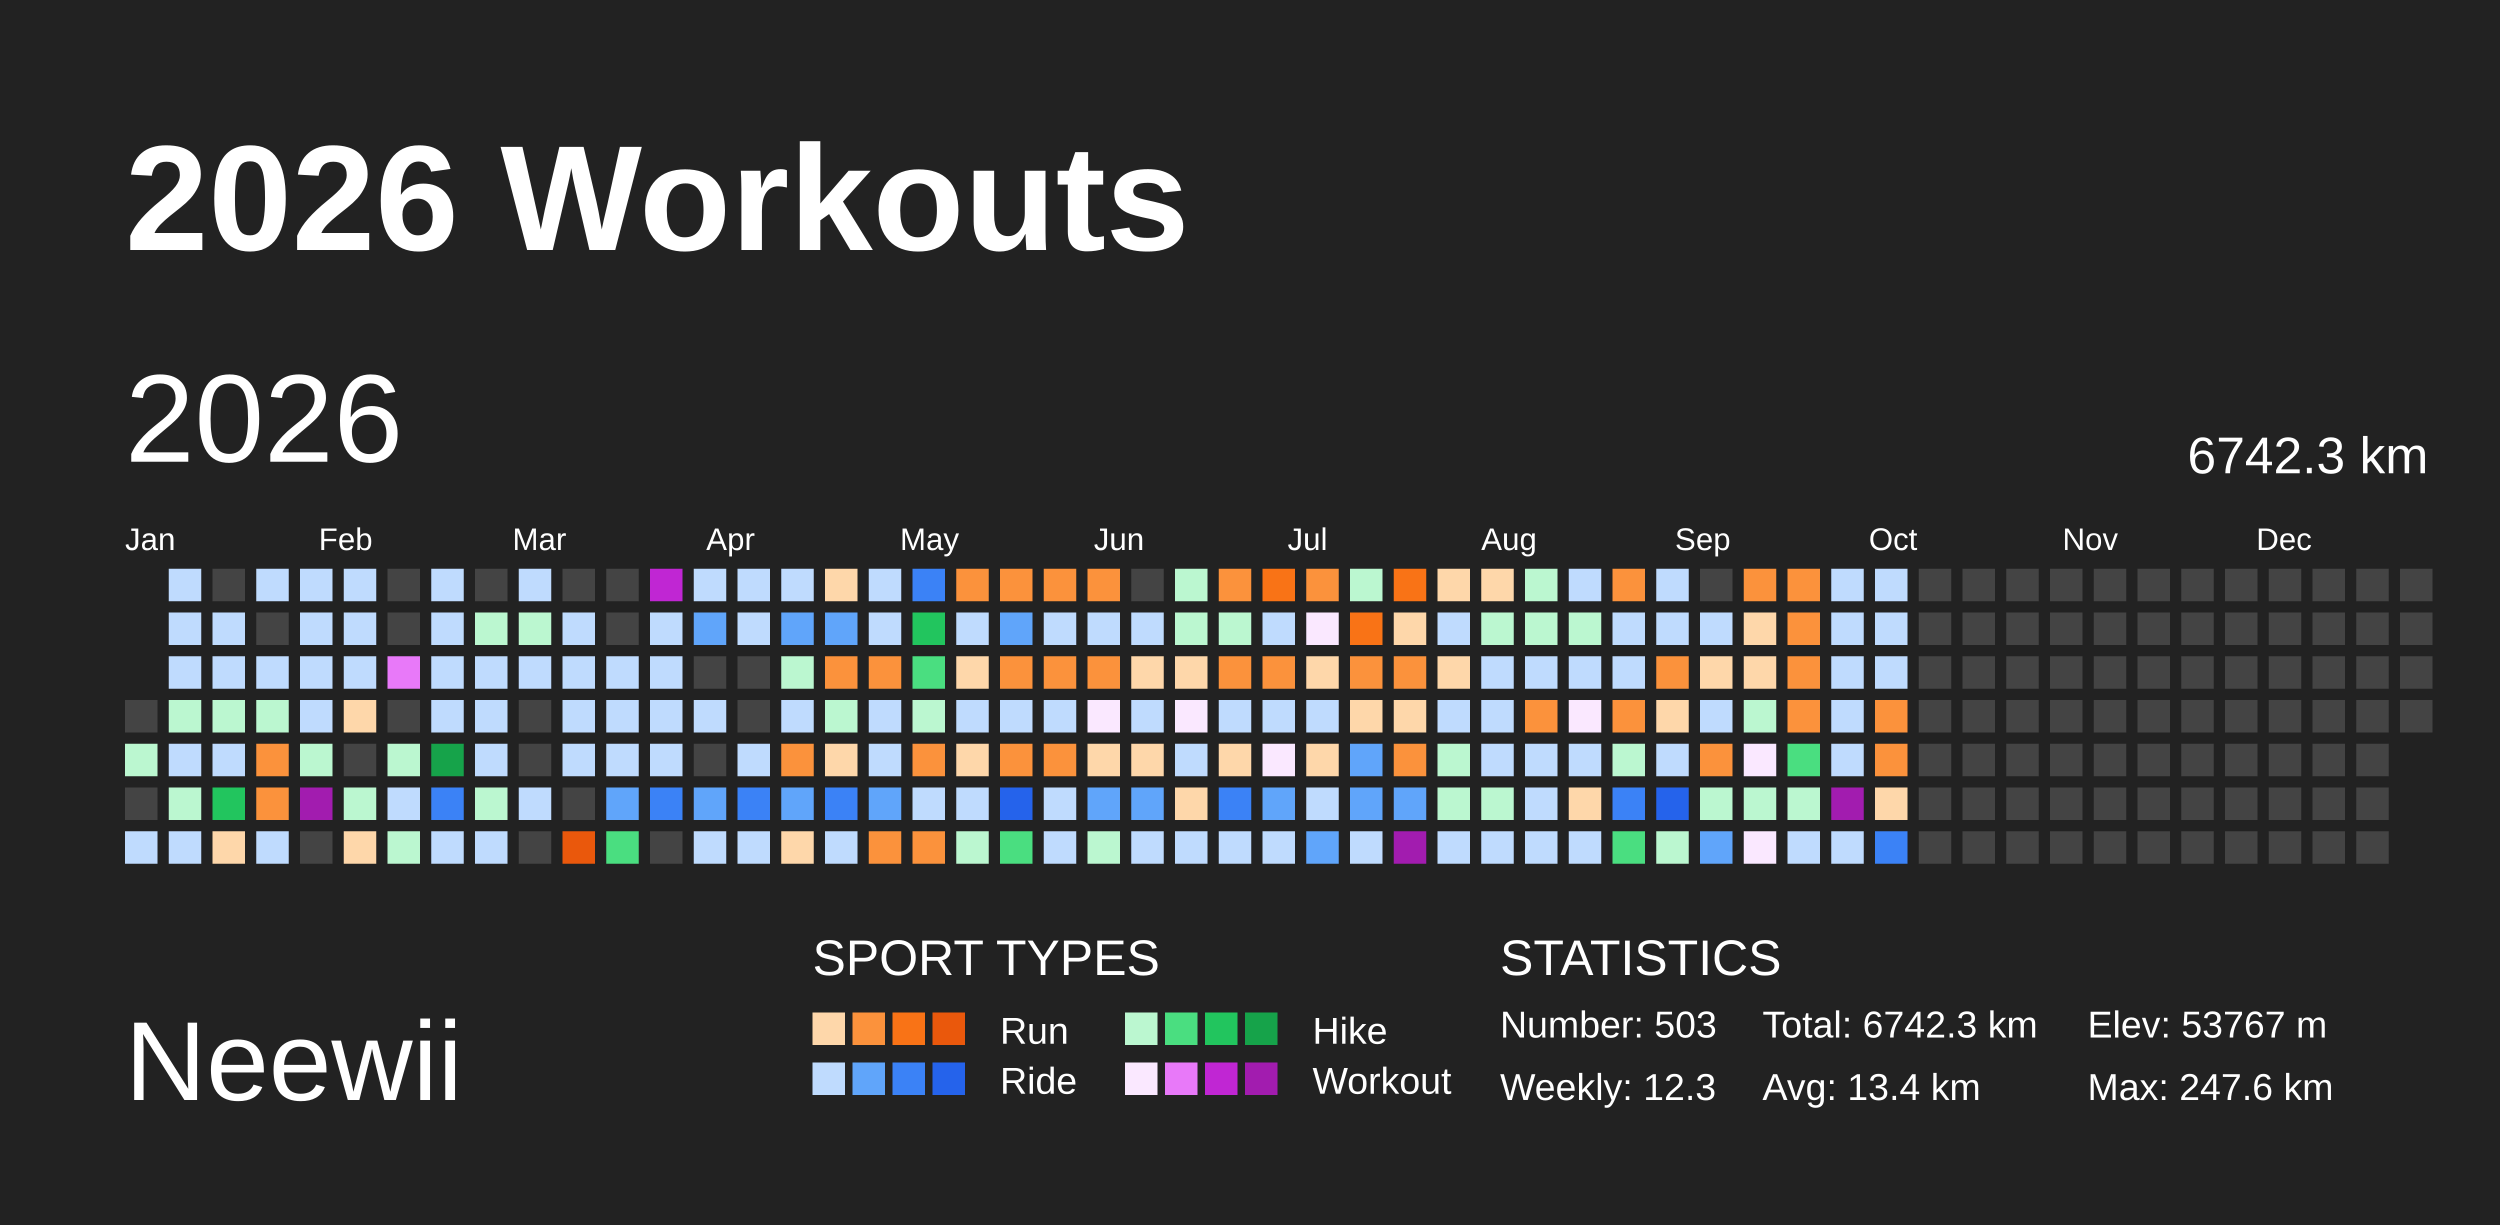
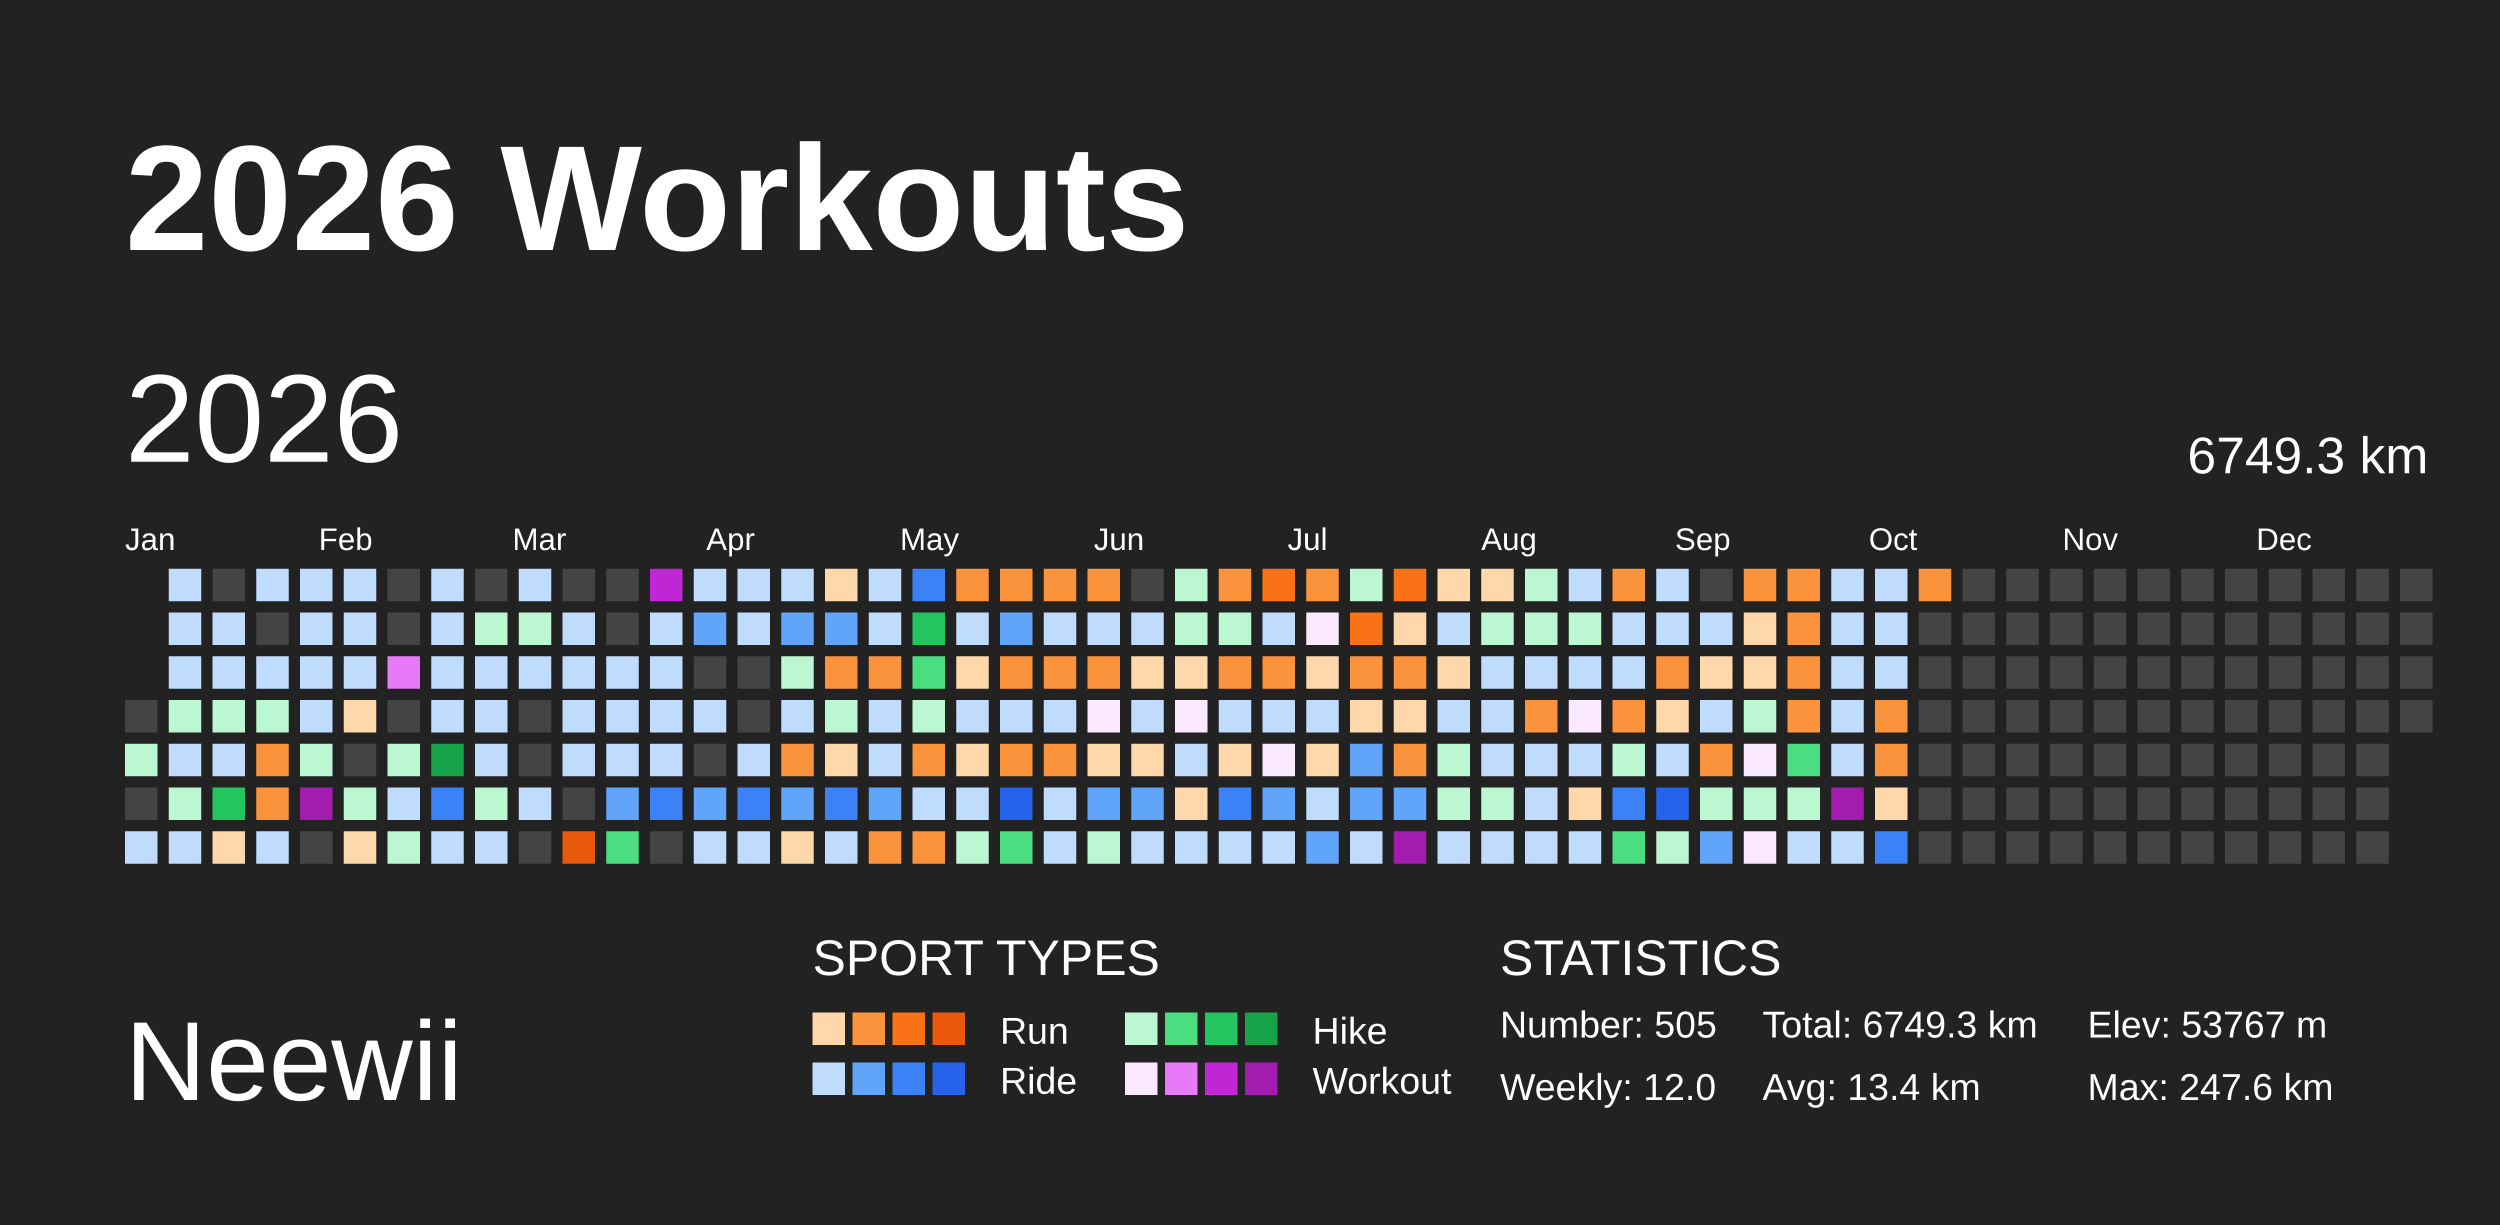
<svg xmlns="http://www.w3.org/2000/svg" baseProfile="full" height="98mm" version="1.1" viewBox="0,0,200,98" width="200mm">
  <defs />
  <rect fill="#222222" height="98" width="200" x="0" y="0" />
  <text fill="#FFFFFF" style="font-size:12px; font-family:Arial; font-weight:bold;" x="10" y="20">2026 Workouts</text>
  <text fill="#FFFFFF" style="font-size:9px; font-family:Arial" x="10" y="88">Neewii</text>
  <text fill="#FFFFFF" style="font-size:4px; font-family:Arial" x="65" y="78">SPORT TYPES</text>
  <rect fill="#fed7aa" height="2.6" width="2.6" x="65.0" y="81" />
  <rect fill="#fb923c" height="2.6" width="2.6" x="68.2" y="81" />
  <rect fill="#f97316" height="2.6" width="2.6" x="71.4" y="81" />
  <rect fill="#ea580c" height="2.6" width="2.6" x="74.6" y="81" />
  <text fill="#FFFFFF" style="font-size:3px; font-family:Arial" x="80" y="83.5">Run</text>
  <rect fill="#bbf7d0" height="2.6" width="2.6" x="90.0" y="81" />
  <rect fill="#4ade80" height="2.6" width="2.6" x="93.2" y="81" />
  <rect fill="#22c55e" height="2.6" width="2.6" x="96.4" y="81" />
  <rect fill="#16a34a" height="2.6" width="2.6" x="99.6" y="81" />
  <text fill="#FFFFFF" style="font-size:3px; font-family:Arial" x="105" y="83.5">Hike</text>
  <rect fill="#bfdbfe" height="2.6" width="2.6" x="65.0" y="85" />
  <rect fill="#60a5fa" height="2.6" width="2.6" x="68.2" y="85" />
  <rect fill="#3b82f6" height="2.6" width="2.6" x="71.4" y="85" />
  <rect fill="#2563eb" height="2.6" width="2.6" x="74.6" y="85" />
  <text fill="#FFFFFF" style="font-size:3px; font-family:Arial" x="80" y="87.5">Ride</text>
  <rect fill="#fae8ff" height="2.6" width="2.6" x="90.0" y="85" />
  <rect fill="#e879f9" height="2.6" width="2.6" x="93.2" y="85" />
  <rect fill="#c026d3" height="2.6" width="2.6" x="96.4" y="85" />
  <rect fill="#a21caf" height="2.6" width="2.6" x="99.6" y="85" />
  <text fill="#FFFFFF" style="font-size:3px; font-family:Arial" x="105" y="87.5">Workout</text>
  <text fill="#FFFFFF" style="font-size:4px; font-family:Arial" x="120" y="78">STATISTICS</text>
-   <text fill="#FFFFFF" style="font-size:3px; font-family:Arial" x="120" y="83">Number: 503</text>
-   <text fill="#FFFFFF" style="font-size:3px; font-family:Arial" x="120" y="88">Weekly: 12.3</text>
-   <text fill="#FFFFFF" style="font-size:3px; font-family:Arial" x="141" y="83">Total: 6742.3 km</text>
+   <text fill="#FFFFFF" style="font-size:3px; font-family:Arial" x="120" y="83">Number: 505</text>
+   <text fill="#FFFFFF" style="font-size:3px; font-family:Arial" x="120" y="88">Weekly: 12.0</text>
+   <text fill="#FFFFFF" style="font-size:3px; font-family:Arial" x="141" y="83">Total: 6749.3 km</text>
  <text fill="#FFFFFF" style="font-size:3px; font-family:Arial" x="141" y="88">Avg: 13.4 km</text>
  <text fill="#FFFFFF" style="font-size:3px; font-family:Arial" x="167" y="83">Elev: 53767 m</text>
  <text fill="#FFFFFF" style="font-size:3px; font-family:Arial" x="167" y="88">Max: 247.6 km</text>
  <text dominant-baseline="hanging" fill="#FFFFFF" style="font-size:10.0px; font-family:Arial;" x="10" y="30">2026</text>
-   <text dominant-baseline="hanging" fill="#FFFFFF" style="font-size:4.125px; font-family:Arial;" x="175" y="35">6742.3 km</text>
+   <text dominant-baseline="hanging" fill="#FFFFFF" style="font-size:4.125px; font-family:Arial;" x="175" y="35">6749.3 km</text>
  <text fill="#FFFFFF" style="font-size:2.5px; font-family:Arial" x="10.0" y="44">Jan</text>
  <text fill="#FFFFFF" style="font-size:2.5px; font-family:Arial" x="25.5" y="44">Feb</text>
  <text fill="#FFFFFF" style="font-size:2.5px; font-family:Arial" x="41.0" y="44">Mar</text>
  <text fill="#FFFFFF" style="font-size:2.5px; font-family:Arial" x="56.5" y="44">Apr</text>
  <text fill="#FFFFFF" style="font-size:2.5px; font-family:Arial" x="72.0" y="44">May</text>
  <text fill="#FFFFFF" style="font-size:2.5px; font-family:Arial" x="87.5" y="44">Jun</text>
  <text fill="#FFFFFF" style="font-size:2.5px; font-family:Arial" x="103.0" y="44">Jul</text>
  <text fill="#FFFFFF" style="font-size:2.5px; font-family:Arial" x="118.5" y="44">Aug</text>
  <text fill="#FFFFFF" style="font-size:2.5px; font-family:Arial" x="134.0" y="44">Sep</text>
  <text fill="#FFFFFF" style="font-size:2.5px; font-family:Arial" x="149.5" y="44">Oct</text>
  <text fill="#FFFFFF" style="font-size:2.5px; font-family:Arial" x="165.0" y="44">Nov</text>
  <text fill="#FFFFFF" style="font-size:2.5px; font-family:Arial" x="180.5" y="44">Dec</text>
  <rect fill="#444444" height="2.6" width="2.6" x="10.0" y="56.0" />
  <rect fill="#bbf7d0" height="2.6" width="2.6" x="10.0" y="59.5" />
  <rect fill="#444444" height="2.6" width="2.6" x="10.0" y="63.0" />
  <rect fill="#bfdbfe" height="2.6" width="2.6" x="10.0" y="66.5" />
  <rect fill="#bfdbfe" height="2.6" width="2.6" x="13.5" y="45.5" />
  <rect fill="#bfdbfe" height="2.6" width="2.6" x="13.5" y="49.0" />
  <rect fill="#bfdbfe" height="2.6" width="2.6" x="13.5" y="52.5" />
  <rect fill="#bbf7d0" height="2.6" width="2.6" x="13.5" y="56.0" />
  <rect fill="#bfdbfe" height="2.6" width="2.6" x="13.5" y="59.5" />
  <rect fill="#bbf7d0" height="2.6" width="2.6" x="13.5" y="63.0" />
  <rect fill="#bfdbfe" height="2.6" width="2.6" x="13.5" y="66.5" />
  <rect fill="#444444" height="2.6" width="2.6" x="17.0" y="45.5" />
  <rect fill="#bfdbfe" height="2.6" width="2.6" x="17.0" y="49.0" />
  <rect fill="#bfdbfe" height="2.6" width="2.6" x="17.0" y="52.5" />
  <rect fill="#bbf7d0" height="2.6" width="2.6" x="17.0" y="56.0" />
  <rect fill="#bfdbfe" height="2.6" width="2.6" x="17.0" y="59.5" />
  <rect fill="#22c55e" height="2.6" width="2.6" x="17.0" y="63.0" />
  <rect fill="#fed7aa" height="2.6" width="2.6" x="17.0" y="66.5" />
  <rect fill="#bfdbfe" height="2.6" width="2.6" x="20.5" y="45.5" />
  <rect fill="#444444" height="2.6" width="2.6" x="20.5" y="49.0" />
  <rect fill="#bfdbfe" height="2.6" width="2.6" x="20.5" y="52.5" />
  <rect fill="#bbf7d0" height="2.6" width="2.6" x="20.5" y="56.0" />
  <rect fill="#fb923c" height="2.6" width="2.6" x="20.5" y="59.5" />
  <rect fill="#fb923c" height="2.6" width="2.6" x="20.5" y="63.0" />
  <rect fill="#bfdbfe" height="2.6" width="2.6" x="20.5" y="66.5" />
  <rect fill="#bfdbfe" height="2.6" width="2.6" x="24.0" y="45.5" />
  <rect fill="#bfdbfe" height="2.6" width="2.6" x="24.0" y="49.0" />
  <rect fill="#bfdbfe" height="2.6" width="2.6" x="24.0" y="52.5" />
  <rect fill="#bfdbfe" height="2.6" width="2.6" x="24.0" y="56.0" />
  <rect fill="#bbf7d0" height="2.6" width="2.6" x="24.0" y="59.5" />
  <rect fill="#a21caf" height="2.6" width="2.6" x="24.0" y="63.0" />
  <rect fill="#444444" height="2.6" width="2.6" x="24.0" y="66.5" />
  <rect fill="#bfdbfe" height="2.6" width="2.6" x="27.5" y="45.5" />
  <rect fill="#bfdbfe" height="2.6" width="2.6" x="27.5" y="49.0" />
  <rect fill="#bfdbfe" height="2.6" width="2.6" x="27.5" y="52.5" />
  <rect fill="#fed7aa" height="2.6" width="2.6" x="27.5" y="56.0" />
  <rect fill="#444444" height="2.6" width="2.6" x="27.5" y="59.5" />
  <rect fill="#bbf7d0" height="2.6" width="2.6" x="27.5" y="63.0" />
  <rect fill="#fed7aa" height="2.6" width="2.6" x="27.5" y="66.5" />
  <rect fill="#444444" height="2.6" width="2.6" x="31.0" y="45.5" />
  <rect fill="#444444" height="2.6" width="2.6" x="31.0" y="49.0" />
  <rect fill="#e879f9" height="2.6" width="2.6" x="31.0" y="52.5" />
  <rect fill="#444444" height="2.6" width="2.6" x="31.0" y="56.0" />
  <rect fill="#bbf7d0" height="2.6" width="2.6" x="31.0" y="59.5" />
  <rect fill="#bfdbfe" height="2.6" width="2.6" x="31.0" y="63.0" />
  <rect fill="#bbf7d0" height="2.6" width="2.6" x="31.0" y="66.5" />
  <rect fill="#bfdbfe" height="2.6" width="2.6" x="34.5" y="45.5" />
  <rect fill="#bfdbfe" height="2.6" width="2.6" x="34.5" y="49.0" />
  <rect fill="#bfdbfe" height="2.6" width="2.6" x="34.5" y="52.5" />
  <rect fill="#bfdbfe" height="2.6" width="2.6" x="34.5" y="56.0" />
  <rect fill="#16a34a" height="2.6" width="2.6" x="34.5" y="59.5" />
  <rect fill="#3b82f6" height="2.6" width="2.6" x="34.5" y="63.0" />
  <rect fill="#bfdbfe" height="2.6" width="2.6" x="34.5" y="66.5" />
  <rect fill="#444444" height="2.6" width="2.6" x="38.0" y="45.5" />
  <rect fill="#bbf7d0" height="2.6" width="2.6" x="38.0" y="49.0" />
  <rect fill="#bfdbfe" height="2.6" width="2.6" x="38.0" y="52.5" />
  <rect fill="#bfdbfe" height="2.6" width="2.6" x="38.0" y="56.0" />
  <rect fill="#bfdbfe" height="2.6" width="2.6" x="38.0" y="59.5" />
  <rect fill="#bbf7d0" height="2.6" width="2.6" x="38.0" y="63.0" />
  <rect fill="#bfdbfe" height="2.6" width="2.6" x="38.0" y="66.5" />
  <rect fill="#bfdbfe" height="2.6" width="2.6" x="41.5" y="45.5" />
  <rect fill="#bbf7d0" height="2.6" width="2.6" x="41.5" y="49.0" />
  <rect fill="#bfdbfe" height="2.6" width="2.6" x="41.5" y="52.5" />
  <rect fill="#444444" height="2.6" width="2.6" x="41.5" y="56.0" />
  <rect fill="#444444" height="2.6" width="2.6" x="41.5" y="59.5" />
  <rect fill="#bfdbfe" height="2.6" width="2.6" x="41.5" y="63.0" />
  <rect fill="#444444" height="2.6" width="2.6" x="41.5" y="66.5" />
  <rect fill="#444444" height="2.6" width="2.6" x="45.0" y="45.5" />
  <rect fill="#bfdbfe" height="2.6" width="2.6" x="45.0" y="49.0" />
  <rect fill="#bfdbfe" height="2.6" width="2.6" x="45.0" y="52.5" />
  <rect fill="#bfdbfe" height="2.6" width="2.6" x="45.0" y="56.0" />
  <rect fill="#bfdbfe" height="2.6" width="2.6" x="45.0" y="59.5" />
  <rect fill="#444444" height="2.6" width="2.6" x="45.0" y="63.0" />
  <rect fill="#ea580c" height="2.6" width="2.6" x="45.0" y="66.5" />
  <rect fill="#444444" height="2.6" width="2.6" x="48.5" y="45.5" />
  <rect fill="#444444" height="2.6" width="2.6" x="48.5" y="49.0" />
  <rect fill="#bfdbfe" height="2.6" width="2.6" x="48.5" y="52.5" />
  <rect fill="#bfdbfe" height="2.6" width="2.6" x="48.5" y="56.0" />
  <rect fill="#bfdbfe" height="2.6" width="2.6" x="48.5" y="59.5" />
  <rect fill="#60a5fa" height="2.6" width="2.6" x="48.5" y="63.0" />
  <rect fill="#4ade80" height="2.6" width="2.6" x="48.5" y="66.5" />
  <rect fill="#c026d3" height="2.6" width="2.6" x="52.0" y="45.5" />
  <rect fill="#bfdbfe" height="2.6" width="2.6" x="52.0" y="49.0" />
  <rect fill="#bfdbfe" height="2.6" width="2.6" x="52.0" y="52.5" />
  <rect fill="#bfdbfe" height="2.6" width="2.6" x="52.0" y="56.0" />
  <rect fill="#bfdbfe" height="2.6" width="2.6" x="52.0" y="59.5" />
  <rect fill="#3b82f6" height="2.6" width="2.6" x="52.0" y="63.0" />
  <rect fill="#444444" height="2.6" width="2.6" x="52.0" y="66.5" />
  <rect fill="#bfdbfe" height="2.6" width="2.6" x="55.5" y="45.5" />
  <rect fill="#60a5fa" height="2.6" width="2.6" x="55.5" y="49.0" />
  <rect fill="#444444" height="2.6" width="2.6" x="55.5" y="52.5" />
  <rect fill="#bfdbfe" height="2.6" width="2.6" x="55.5" y="56.0" />
  <rect fill="#444444" height="2.6" width="2.6" x="55.5" y="59.5" />
  <rect fill="#60a5fa" height="2.6" width="2.6" x="55.5" y="63.0" />
  <rect fill="#bfdbfe" height="2.6" width="2.6" x="55.5" y="66.5" />
  <rect fill="#bfdbfe" height="2.6" width="2.6" x="59.0" y="45.5" />
  <rect fill="#bfdbfe" height="2.6" width="2.6" x="59.0" y="49.0" />
  <rect fill="#444444" height="2.6" width="2.6" x="59.0" y="52.5" />
  <rect fill="#444444" height="2.6" width="2.6" x="59.0" y="56.0" />
  <rect fill="#bfdbfe" height="2.6" width="2.6" x="59.0" y="59.5" />
  <rect fill="#3b82f6" height="2.6" width="2.6" x="59.0" y="63.0" />
  <rect fill="#bfdbfe" height="2.6" width="2.6" x="59.0" y="66.5" />
  <rect fill="#bfdbfe" height="2.6" width="2.6" x="62.5" y="45.5" />
  <rect fill="#60a5fa" height="2.6" width="2.6" x="62.5" y="49.0" />
  <rect fill="#bbf7d0" height="2.6" width="2.6" x="62.5" y="52.5" />
  <rect fill="#bfdbfe" height="2.6" width="2.6" x="62.5" y="56.0" />
  <rect fill="#fb923c" height="2.6" width="2.6" x="62.5" y="59.5" />
  <rect fill="#60a5fa" height="2.6" width="2.6" x="62.5" y="63.0" />
  <rect fill="#fed7aa" height="2.6" width="2.6" x="62.5" y="66.5" />
  <rect fill="#fed7aa" height="2.6" width="2.6" x="66.0" y="45.5" />
  <rect fill="#60a5fa" height="2.6" width="2.6" x="66.0" y="49.0" />
  <rect fill="#fb923c" height="2.6" width="2.6" x="66.0" y="52.5" />
  <rect fill="#bbf7d0" height="2.6" width="2.6" x="66.0" y="56.0" />
  <rect fill="#fed7aa" height="2.6" width="2.6" x="66.0" y="59.5" />
  <rect fill="#3b82f6" height="2.6" width="2.6" x="66.0" y="63.0" />
  <rect fill="#bfdbfe" height="2.6" width="2.6" x="66.0" y="66.5" />
  <rect fill="#bfdbfe" height="2.6" width="2.6" x="69.5" y="45.5" />
  <rect fill="#bfdbfe" height="2.6" width="2.6" x="69.5" y="49.0" />
  <rect fill="#fb923c" height="2.6" width="2.6" x="69.5" y="52.5" />
  <rect fill="#bfdbfe" height="2.6" width="2.6" x="69.5" y="56.0" />
  <rect fill="#bfdbfe" height="2.6" width="2.6" x="69.5" y="59.5" />
  <rect fill="#60a5fa" height="2.6" width="2.6" x="69.5" y="63.0" />
  <rect fill="#fb923c" height="2.6" width="2.6" x="69.5" y="66.5" />
  <rect fill="#3b82f6" height="2.6" width="2.6" x="73.0" y="45.5" />
  <rect fill="#22c55e" height="2.6" width="2.6" x="73.0" y="49.0" />
  <rect fill="#4ade80" height="2.6" width="2.6" x="73.0" y="52.5" />
  <rect fill="#bbf7d0" height="2.6" width="2.6" x="73.0" y="56.0" />
  <rect fill="#fb923c" height="2.6" width="2.6" x="73.0" y="59.5" />
  <rect fill="#bfdbfe" height="2.6" width="2.6" x="73.0" y="63.0" />
  <rect fill="#fb923c" height="2.6" width="2.6" x="73.0" y="66.5" />
  <rect fill="#fb923c" height="2.6" width="2.6" x="76.5" y="45.5" />
  <rect fill="#bfdbfe" height="2.6" width="2.6" x="76.5" y="49.0" />
  <rect fill="#fed7aa" height="2.6" width="2.6" x="76.5" y="52.5" />
  <rect fill="#bfdbfe" height="2.6" width="2.6" x="76.5" y="56.0" />
  <rect fill="#fed7aa" height="2.6" width="2.6" x="76.5" y="59.5" />
  <rect fill="#bfdbfe" height="2.6" width="2.6" x="76.5" y="63.0" />
  <rect fill="#bbf7d0" height="2.6" width="2.6" x="76.5" y="66.5" />
  <rect fill="#fb923c" height="2.6" width="2.6" x="80.0" y="45.5" />
  <rect fill="#60a5fa" height="2.6" width="2.6" x="80.0" y="49.0" />
  <rect fill="#fb923c" height="2.6" width="2.6" x="80.0" y="52.5" />
  <rect fill="#bfdbfe" height="2.6" width="2.6" x="80.0" y="56.0" />
  <rect fill="#fb923c" height="2.6" width="2.6" x="80.0" y="59.5" />
  <rect fill="#2563eb" height="2.6" width="2.6" x="80.0" y="63.0" />
  <rect fill="#4ade80" height="2.6" width="2.6" x="80.0" y="66.5" />
  <rect fill="#fb923c" height="2.6" width="2.6" x="83.5" y="45.5" />
  <rect fill="#bfdbfe" height="2.6" width="2.6" x="83.5" y="49.0" />
  <rect fill="#fb923c" height="2.6" width="2.6" x="83.5" y="52.5" />
  <rect fill="#bfdbfe" height="2.6" width="2.6" x="83.5" y="56.0" />
  <rect fill="#fb923c" height="2.6" width="2.6" x="83.5" y="59.5" />
  <rect fill="#bfdbfe" height="2.6" width="2.6" x="83.5" y="63.0" />
  <rect fill="#bfdbfe" height="2.6" width="2.6" x="83.5" y="66.5" />
  <rect fill="#fb923c" height="2.6" width="2.6" x="87.0" y="45.5" />
  <rect fill="#bfdbfe" height="2.6" width="2.6" x="87.0" y="49.0" />
  <rect fill="#fb923c" height="2.6" width="2.6" x="87.0" y="52.5" />
  <rect fill="#fae8ff" height="2.6" width="2.6" x="87.0" y="56.0" />
  <rect fill="#fed7aa" height="2.6" width="2.6" x="87.0" y="59.5" />
  <rect fill="#60a5fa" height="2.6" width="2.6" x="87.0" y="63.0" />
  <rect fill="#bbf7d0" height="2.6" width="2.6" x="87.0" y="66.5" />
  <rect fill="#444444" height="2.6" width="2.6" x="90.5" y="45.5" />
  <rect fill="#bfdbfe" height="2.6" width="2.6" x="90.5" y="49.0" />
  <rect fill="#fed7aa" height="2.6" width="2.6" x="90.5" y="52.5" />
  <rect fill="#bfdbfe" height="2.6" width="2.6" x="90.5" y="56.0" />
  <rect fill="#fed7aa" height="2.6" width="2.6" x="90.5" y="59.5" />
  <rect fill="#60a5fa" height="2.6" width="2.6" x="90.5" y="63.0" />
  <rect fill="#bfdbfe" height="2.6" width="2.6" x="90.5" y="66.5" />
  <rect fill="#bbf7d0" height="2.6" width="2.6" x="94.0" y="45.5" />
  <rect fill="#bbf7d0" height="2.6" width="2.6" x="94.0" y="49.0" />
  <rect fill="#fed7aa" height="2.6" width="2.6" x="94.0" y="52.5" />
  <rect fill="#fae8ff" height="2.6" width="2.6" x="94.0" y="56.0" />
  <rect fill="#bfdbfe" height="2.6" width="2.6" x="94.0" y="59.5" />
  <rect fill="#fed7aa" height="2.6" width="2.6" x="94.0" y="63.0" />
  <rect fill="#bfdbfe" height="2.6" width="2.6" x="94.0" y="66.5" />
  <rect fill="#fb923c" height="2.6" width="2.6" x="97.5" y="45.5" />
  <rect fill="#bbf7d0" height="2.6" width="2.6" x="97.5" y="49.0" />
  <rect fill="#fb923c" height="2.6" width="2.6" x="97.5" y="52.5" />
  <rect fill="#bfdbfe" height="2.6" width="2.6" x="97.5" y="56.0" />
  <rect fill="#fed7aa" height="2.6" width="2.6" x="97.5" y="59.5" />
  <rect fill="#3b82f6" height="2.6" width="2.6" x="97.5" y="63.0" />
  <rect fill="#bfdbfe" height="2.6" width="2.6" x="97.5" y="66.5" />
  <rect fill="#f97316" height="2.6" width="2.6" x="101.0" y="45.5" />
  <rect fill="#bfdbfe" height="2.6" width="2.6" x="101.0" y="49.0" />
  <rect fill="#fb923c" height="2.6" width="2.6" x="101.0" y="52.5" />
  <rect fill="#bfdbfe" height="2.6" width="2.6" x="101.0" y="56.0" />
  <rect fill="#fae8ff" height="2.6" width="2.6" x="101.0" y="59.5" />
  <rect fill="#60a5fa" height="2.6" width="2.6" x="101.0" y="63.0" />
  <rect fill="#bfdbfe" height="2.6" width="2.6" x="101.0" y="66.5" />
  <rect fill="#fb923c" height="2.6" width="2.6" x="104.5" y="45.5" />
  <rect fill="#fae8ff" height="2.6" width="2.6" x="104.5" y="49.0" />
  <rect fill="#fed7aa" height="2.6" width="2.6" x="104.5" y="52.5" />
  <rect fill="#bfdbfe" height="2.6" width="2.6" x="104.5" y="56.0" />
  <rect fill="#fed7aa" height="2.6" width="2.6" x="104.5" y="59.5" />
  <rect fill="#bfdbfe" height="2.6" width="2.6" x="104.5" y="63.0" />
  <rect fill="#60a5fa" height="2.6" width="2.6" x="104.5" y="66.5" />
  <rect fill="#bbf7d0" height="2.6" width="2.6" x="108.0" y="45.5" />
  <rect fill="#f97316" height="2.6" width="2.6" x="108.0" y="49.0" />
  <rect fill="#fb923c" height="2.6" width="2.6" x="108.0" y="52.5" />
  <rect fill="#fed7aa" height="2.6" width="2.6" x="108.0" y="56.0" />
  <rect fill="#60a5fa" height="2.6" width="2.6" x="108.0" y="59.5" />
  <rect fill="#60a5fa" height="2.6" width="2.6" x="108.0" y="63.0" />
  <rect fill="#bfdbfe" height="2.6" width="2.6" x="108.0" y="66.5" />
  <rect fill="#f97316" height="2.6" width="2.6" x="111.5" y="45.5" />
  <rect fill="#fed7aa" height="2.6" width="2.6" x="111.5" y="49.0" />
  <rect fill="#fb923c" height="2.6" width="2.6" x="111.5" y="52.5" />
  <rect fill="#fed7aa" height="2.6" width="2.6" x="111.5" y="56.0" />
  <rect fill="#fb923c" height="2.6" width="2.6" x="111.5" y="59.5" />
  <rect fill="#60a5fa" height="2.6" width="2.6" x="111.5" y="63.0" />
  <rect fill="#a21caf" height="2.6" width="2.6" x="111.5" y="66.5" />
  <rect fill="#fed7aa" height="2.6" width="2.6" x="115.0" y="45.5" />
  <rect fill="#bfdbfe" height="2.6" width="2.6" x="115.0" y="49.0" />
  <rect fill="#fed7aa" height="2.6" width="2.6" x="115.0" y="52.5" />
  <rect fill="#bfdbfe" height="2.6" width="2.6" x="115.0" y="56.0" />
  <rect fill="#bbf7d0" height="2.6" width="2.6" x="115.0" y="59.5" />
  <rect fill="#bbf7d0" height="2.6" width="2.6" x="115.0" y="63.0" />
  <rect fill="#bfdbfe" height="2.6" width="2.6" x="115.0" y="66.5" />
  <rect fill="#fed7aa" height="2.6" width="2.6" x="118.5" y="45.5" />
  <rect fill="#bbf7d0" height="2.6" width="2.6" x="118.5" y="49.0" />
  <rect fill="#bfdbfe" height="2.6" width="2.6" x="118.5" y="52.5" />
  <rect fill="#bfdbfe" height="2.6" width="2.6" x="118.5" y="56.0" />
  <rect fill="#bfdbfe" height="2.6" width="2.6" x="118.5" y="59.5" />
  <rect fill="#bbf7d0" height="2.6" width="2.6" x="118.5" y="63.0" />
  <rect fill="#bfdbfe" height="2.6" width="2.6" x="118.5" y="66.5" />
  <rect fill="#bbf7d0" height="2.6" width="2.6" x="122.0" y="45.5" />
  <rect fill="#bbf7d0" height="2.6" width="2.6" x="122.0" y="49.0" />
  <rect fill="#bfdbfe" height="2.6" width="2.6" x="122.0" y="52.5" />
  <rect fill="#fb923c" height="2.6" width="2.6" x="122.0" y="56.0" />
  <rect fill="#bfdbfe" height="2.6" width="2.6" x="122.0" y="59.5" />
  <rect fill="#bfdbfe" height="2.6" width="2.6" x="122.0" y="63.0" />
  <rect fill="#bfdbfe" height="2.6" width="2.6" x="122.0" y="66.5" />
  <rect fill="#bfdbfe" height="2.6" width="2.6" x="125.5" y="45.5" />
  <rect fill="#bbf7d0" height="2.6" width="2.6" x="125.5" y="49.0" />
  <rect fill="#bfdbfe" height="2.6" width="2.6" x="125.5" y="52.5" />
  <rect fill="#fae8ff" height="2.6" width="2.6" x="125.5" y="56.0" />
  <rect fill="#bfdbfe" height="2.6" width="2.6" x="125.5" y="59.5" />
  <rect fill="#fed7aa" height="2.6" width="2.6" x="125.5" y="63.0" />
  <rect fill="#bfdbfe" height="2.6" width="2.6" x="125.5" y="66.5" />
  <rect fill="#fb923c" height="2.6" width="2.6" x="129.0" y="45.5" />
  <rect fill="#bfdbfe" height="2.6" width="2.6" x="129.0" y="49.0" />
  <rect fill="#bfdbfe" height="2.6" width="2.6" x="129.0" y="52.5" />
  <rect fill="#fb923c" height="2.6" width="2.6" x="129.0" y="56.0" />
  <rect fill="#bbf7d0" height="2.6" width="2.6" x="129.0" y="59.5" />
  <rect fill="#3b82f6" height="2.6" width="2.6" x="129.0" y="63.0" />
  <rect fill="#4ade80" height="2.6" width="2.6" x="129.0" y="66.5" />
  <rect fill="#bfdbfe" height="2.6" width="2.6" x="132.5" y="45.5" />
  <rect fill="#bfdbfe" height="2.6" width="2.6" x="132.5" y="49.0" />
  <rect fill="#fb923c" height="2.6" width="2.6" x="132.5" y="52.5" />
  <rect fill="#fed7aa" height="2.6" width="2.6" x="132.5" y="56.0" />
  <rect fill="#bfdbfe" height="2.6" width="2.6" x="132.5" y="59.5" />
  <rect fill="#2563eb" height="2.6" width="2.6" x="132.5" y="63.0" />
  <rect fill="#bbf7d0" height="2.6" width="2.6" x="132.5" y="66.5" />
  <rect fill="#444444" height="2.6" width="2.6" x="136.0" y="45.5" />
  <rect fill="#bfdbfe" height="2.6" width="2.6" x="136.0" y="49.0" />
  <rect fill="#fed7aa" height="2.6" width="2.6" x="136.0" y="52.5" />
  <rect fill="#bfdbfe" height="2.6" width="2.6" x="136.0" y="56.0" />
  <rect fill="#fb923c" height="2.6" width="2.6" x="136.0" y="59.5" />
  <rect fill="#bbf7d0" height="2.6" width="2.6" x="136.0" y="63.0" />
  <rect fill="#60a5fa" height="2.6" width="2.6" x="136.0" y="66.5" />
  <rect fill="#fb923c" height="2.6" width="2.6" x="139.5" y="45.5" />
  <rect fill="#fed7aa" height="2.6" width="2.6" x="139.5" y="49.0" />
  <rect fill="#fed7aa" height="2.6" width="2.6" x="139.5" y="52.5" />
  <rect fill="#bbf7d0" height="2.6" width="2.6" x="139.5" y="56.0" />
  <rect fill="#fae8ff" height="2.6" width="2.6" x="139.5" y="59.5" />
  <rect fill="#bbf7d0" height="2.6" width="2.6" x="139.5" y="63.0" />
  <rect fill="#fae8ff" height="2.6" width="2.6" x="139.5" y="66.5" />
  <rect fill="#fb923c" height="2.6" width="2.6" x="143.0" y="45.5" />
  <rect fill="#fb923c" height="2.6" width="2.6" x="143.0" y="49.0" />
  <rect fill="#fb923c" height="2.6" width="2.6" x="143.0" y="52.5" />
  <rect fill="#fb923c" height="2.6" width="2.6" x="143.0" y="56.0" />
  <rect fill="#4ade80" height="2.6" width="2.6" x="143.0" y="59.5" />
  <rect fill="#bbf7d0" height="2.6" width="2.6" x="143.0" y="63.0" />
  <rect fill="#bfdbfe" height="2.6" width="2.6" x="143.0" y="66.5" />
  <rect fill="#bfdbfe" height="2.6" width="2.6" x="146.5" y="45.5" />
  <rect fill="#bfdbfe" height="2.6" width="2.6" x="146.5" y="49.0" />
  <rect fill="#bfdbfe" height="2.6" width="2.6" x="146.5" y="52.5" />
  <rect fill="#bfdbfe" height="2.6" width="2.6" x="146.5" y="56.0" />
  <rect fill="#bfdbfe" height="2.6" width="2.6" x="146.5" y="59.5" />
  <rect fill="#a21caf" height="2.6" width="2.6" x="146.5" y="63.0" />
  <rect fill="#bfdbfe" height="2.6" width="2.6" x="146.5" y="66.5" />
  <rect fill="#bfdbfe" height="2.6" width="2.6" x="150.0" y="45.5" />
  <rect fill="#bfdbfe" height="2.6" width="2.6" x="150.0" y="49.0" />
  <rect fill="#bfdbfe" height="2.6" width="2.6" x="150.0" y="52.5" />
  <rect fill="#fb923c" height="2.6" width="2.6" x="150.0" y="56.0" />
  <rect fill="#fb923c" height="2.6" width="2.6" x="150.0" y="59.5" />
  <rect fill="#fed7aa" height="2.6" width="2.6" x="150.0" y="63.0" />
  <rect fill="#3b82f6" height="2.6" width="2.6" x="150.0" y="66.5" />
-   <rect fill="#444444" height="2.6" width="2.6" x="153.5" y="45.5" />
+   <rect fill="#fb923c" height="2.6" width="2.6" x="153.5" y="45.5" />
  <rect fill="#444444" height="2.6" width="2.6" x="153.5" y="49.0" />
  <rect fill="#444444" height="2.6" width="2.6" x="153.5" y="52.5" />
  <rect fill="#444444" height="2.6" width="2.6" x="153.5" y="56.0" />
  <rect fill="#444444" height="2.6" width="2.6" x="153.5" y="59.5" />
  <rect fill="#444444" height="2.6" width="2.6" x="153.5" y="63.0" />
  <rect fill="#444444" height="2.6" width="2.6" x="153.5" y="66.5" />
  <rect fill="#444444" height="2.6" width="2.6" x="157.0" y="45.5" />
  <rect fill="#444444" height="2.6" width="2.6" x="157.0" y="49.0" />
  <rect fill="#444444" height="2.6" width="2.6" x="157.0" y="52.5" />
  <rect fill="#444444" height="2.6" width="2.6" x="157.0" y="56.0" />
  <rect fill="#444444" height="2.6" width="2.6" x="157.0" y="59.5" />
  <rect fill="#444444" height="2.6" width="2.6" x="157.0" y="63.0" />
  <rect fill="#444444" height="2.6" width="2.6" x="157.0" y="66.5" />
  <rect fill="#444444" height="2.6" width="2.6" x="160.5" y="45.5" />
  <rect fill="#444444" height="2.6" width="2.6" x="160.5" y="49.0" />
  <rect fill="#444444" height="2.6" width="2.6" x="160.5" y="52.5" />
  <rect fill="#444444" height="2.6" width="2.6" x="160.5" y="56.0" />
  <rect fill="#444444" height="2.6" width="2.6" x="160.5" y="59.5" />
  <rect fill="#444444" height="2.6" width="2.6" x="160.5" y="63.0" />
  <rect fill="#444444" height="2.6" width="2.6" x="160.5" y="66.5" />
  <rect fill="#444444" height="2.6" width="2.6" x="164.0" y="45.5" />
  <rect fill="#444444" height="2.6" width="2.6" x="164.0" y="49.0" />
  <rect fill="#444444" height="2.6" width="2.6" x="164.0" y="52.5" />
  <rect fill="#444444" height="2.6" width="2.6" x="164.0" y="56.0" />
  <rect fill="#444444" height="2.6" width="2.6" x="164.0" y="59.5" />
  <rect fill="#444444" height="2.6" width="2.6" x="164.0" y="63.0" />
  <rect fill="#444444" height="2.6" width="2.6" x="164.0" y="66.5" />
  <rect fill="#444444" height="2.6" width="2.6" x="167.5" y="45.5" />
  <rect fill="#444444" height="2.6" width="2.6" x="167.5" y="49.0" />
  <rect fill="#444444" height="2.6" width="2.6" x="167.5" y="52.5" />
  <rect fill="#444444" height="2.6" width="2.6" x="167.5" y="56.0" />
  <rect fill="#444444" height="2.6" width="2.6" x="167.5" y="59.5" />
  <rect fill="#444444" height="2.6" width="2.6" x="167.5" y="63.0" />
  <rect fill="#444444" height="2.6" width="2.6" x="167.5" y="66.5" />
  <rect fill="#444444" height="2.6" width="2.6" x="171.0" y="45.5" />
  <rect fill="#444444" height="2.6" width="2.6" x="171.0" y="49.0" />
  <rect fill="#444444" height="2.6" width="2.6" x="171.0" y="52.5" />
  <rect fill="#444444" height="2.6" width="2.6" x="171.0" y="56.0" />
  <rect fill="#444444" height="2.6" width="2.6" x="171.0" y="59.5" />
  <rect fill="#444444" height="2.6" width="2.6" x="171.0" y="63.0" />
  <rect fill="#444444" height="2.6" width="2.6" x="171.0" y="66.5" />
  <rect fill="#444444" height="2.6" width="2.6" x="174.5" y="45.5" />
  <rect fill="#444444" height="2.6" width="2.6" x="174.5" y="49.0" />
  <rect fill="#444444" height="2.6" width="2.6" x="174.5" y="52.5" />
  <rect fill="#444444" height="2.6" width="2.6" x="174.5" y="56.0" />
  <rect fill="#444444" height="2.6" width="2.6" x="174.5" y="59.5" />
  <rect fill="#444444" height="2.6" width="2.6" x="174.5" y="63.0" />
  <rect fill="#444444" height="2.6" width="2.6" x="174.5" y="66.5" />
  <rect fill="#444444" height="2.6" width="2.6" x="178.0" y="45.5" />
  <rect fill="#444444" height="2.6" width="2.6" x="178.0" y="49.0" />
  <rect fill="#444444" height="2.6" width="2.6" x="178.0" y="52.5" />
  <rect fill="#444444" height="2.6" width="2.6" x="178.0" y="56.0" />
  <rect fill="#444444" height="2.6" width="2.6" x="178.0" y="59.5" />
  <rect fill="#444444" height="2.6" width="2.6" x="178.0" y="63.0" />
  <rect fill="#444444" height="2.6" width="2.6" x="178.0" y="66.5" />
  <rect fill="#444444" height="2.6" width="2.6" x="181.5" y="45.5" />
  <rect fill="#444444" height="2.6" width="2.6" x="181.5" y="49.0" />
  <rect fill="#444444" height="2.6" width="2.6" x="181.5" y="52.5" />
  <rect fill="#444444" height="2.6" width="2.6" x="181.5" y="56.0" />
  <rect fill="#444444" height="2.6" width="2.6" x="181.5" y="59.5" />
  <rect fill="#444444" height="2.6" width="2.6" x="181.5" y="63.0" />
  <rect fill="#444444" height="2.6" width="2.6" x="181.5" y="66.5" />
  <rect fill="#444444" height="2.6" width="2.6" x="185.0" y="45.5" />
  <rect fill="#444444" height="2.6" width="2.6" x="185.0" y="49.0" />
  <rect fill="#444444" height="2.6" width="2.6" x="185.0" y="52.5" />
  <rect fill="#444444" height="2.6" width="2.6" x="185.0" y="56.0" />
  <rect fill="#444444" height="2.6" width="2.6" x="185.0" y="59.5" />
  <rect fill="#444444" height="2.6" width="2.6" x="185.0" y="63.0" />
  <rect fill="#444444" height="2.6" width="2.6" x="185.0" y="66.5" />
  <rect fill="#444444" height="2.6" width="2.6" x="188.5" y="45.5" />
  <rect fill="#444444" height="2.6" width="2.6" x="188.5" y="49.0" />
  <rect fill="#444444" height="2.6" width="2.6" x="188.5" y="52.5" />
  <rect fill="#444444" height="2.6" width="2.6" x="188.5" y="56.0" />
  <rect fill="#444444" height="2.6" width="2.6" x="188.5" y="59.5" />
  <rect fill="#444444" height="2.6" width="2.6" x="188.5" y="63.0" />
  <rect fill="#444444" height="2.6" width="2.6" x="188.5" y="66.5" />
  <rect fill="#444444" height="2.6" width="2.6" x="192.0" y="45.5" />
  <rect fill="#444444" height="2.6" width="2.6" x="192.0" y="49.0" />
  <rect fill="#444444" height="2.6" width="2.6" x="192.0" y="52.5" />
  <rect fill="#444444" height="2.6" width="2.6" x="192.0" y="56.0" />
</svg>
